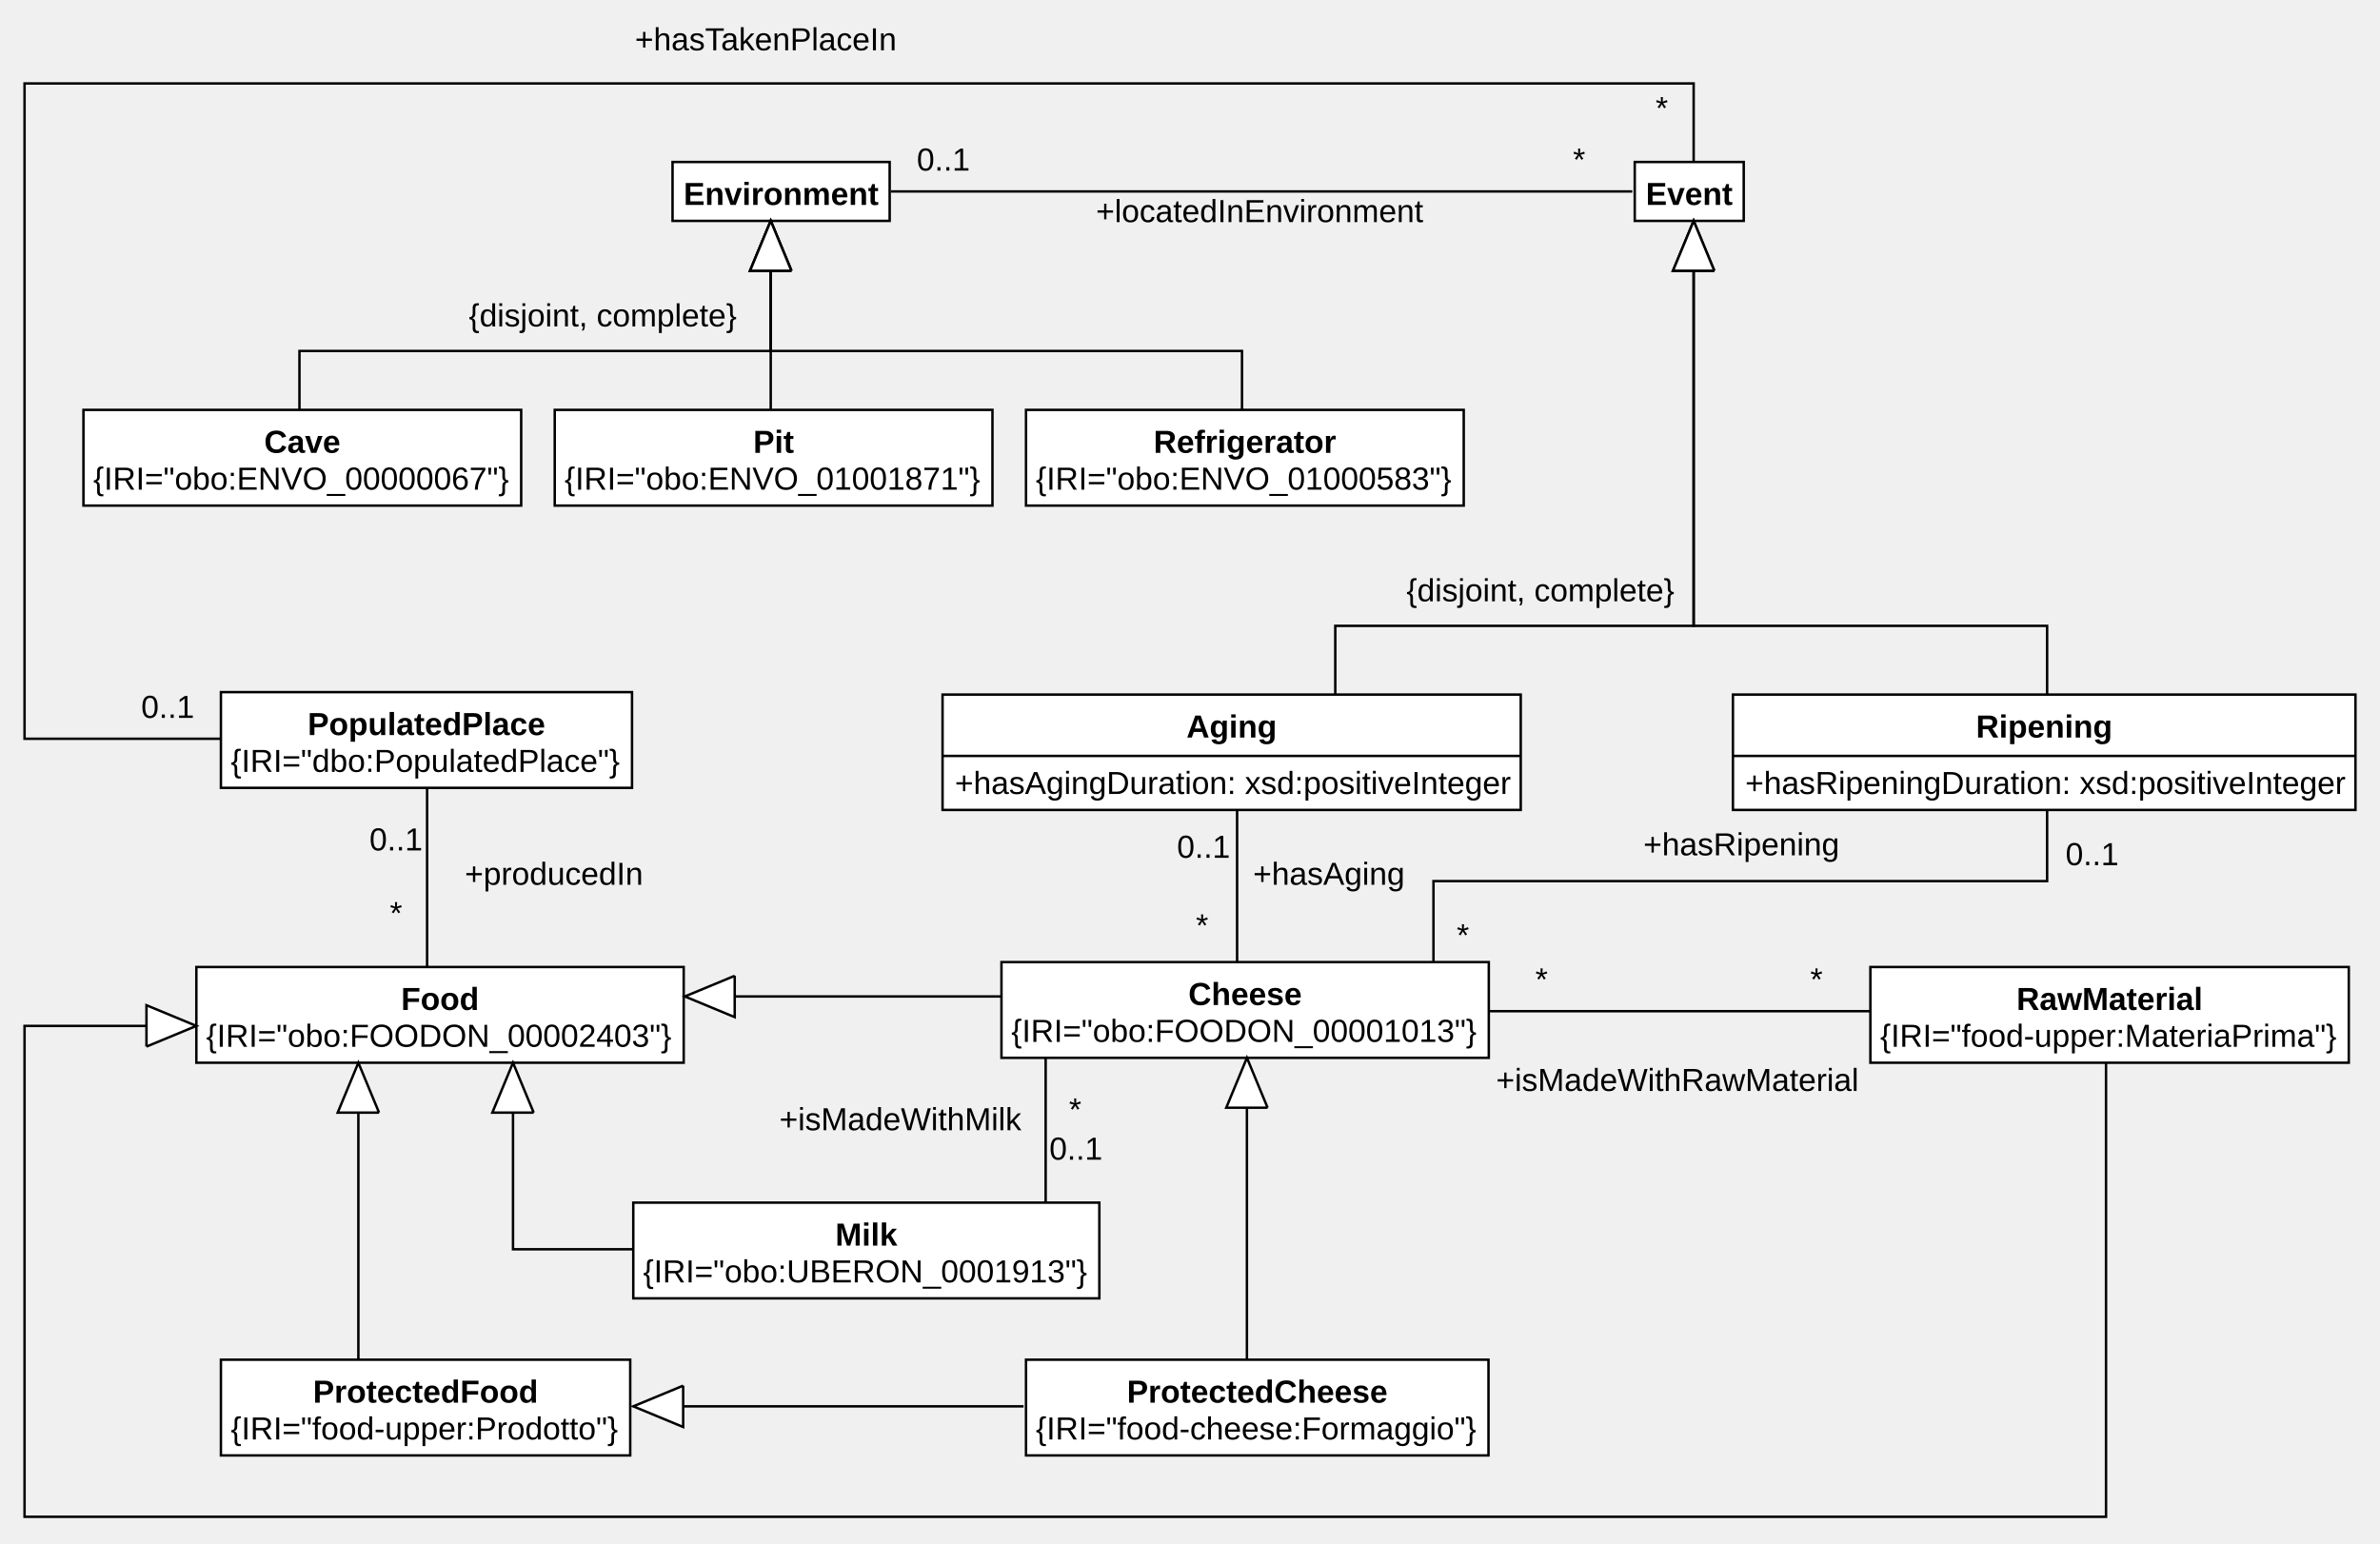
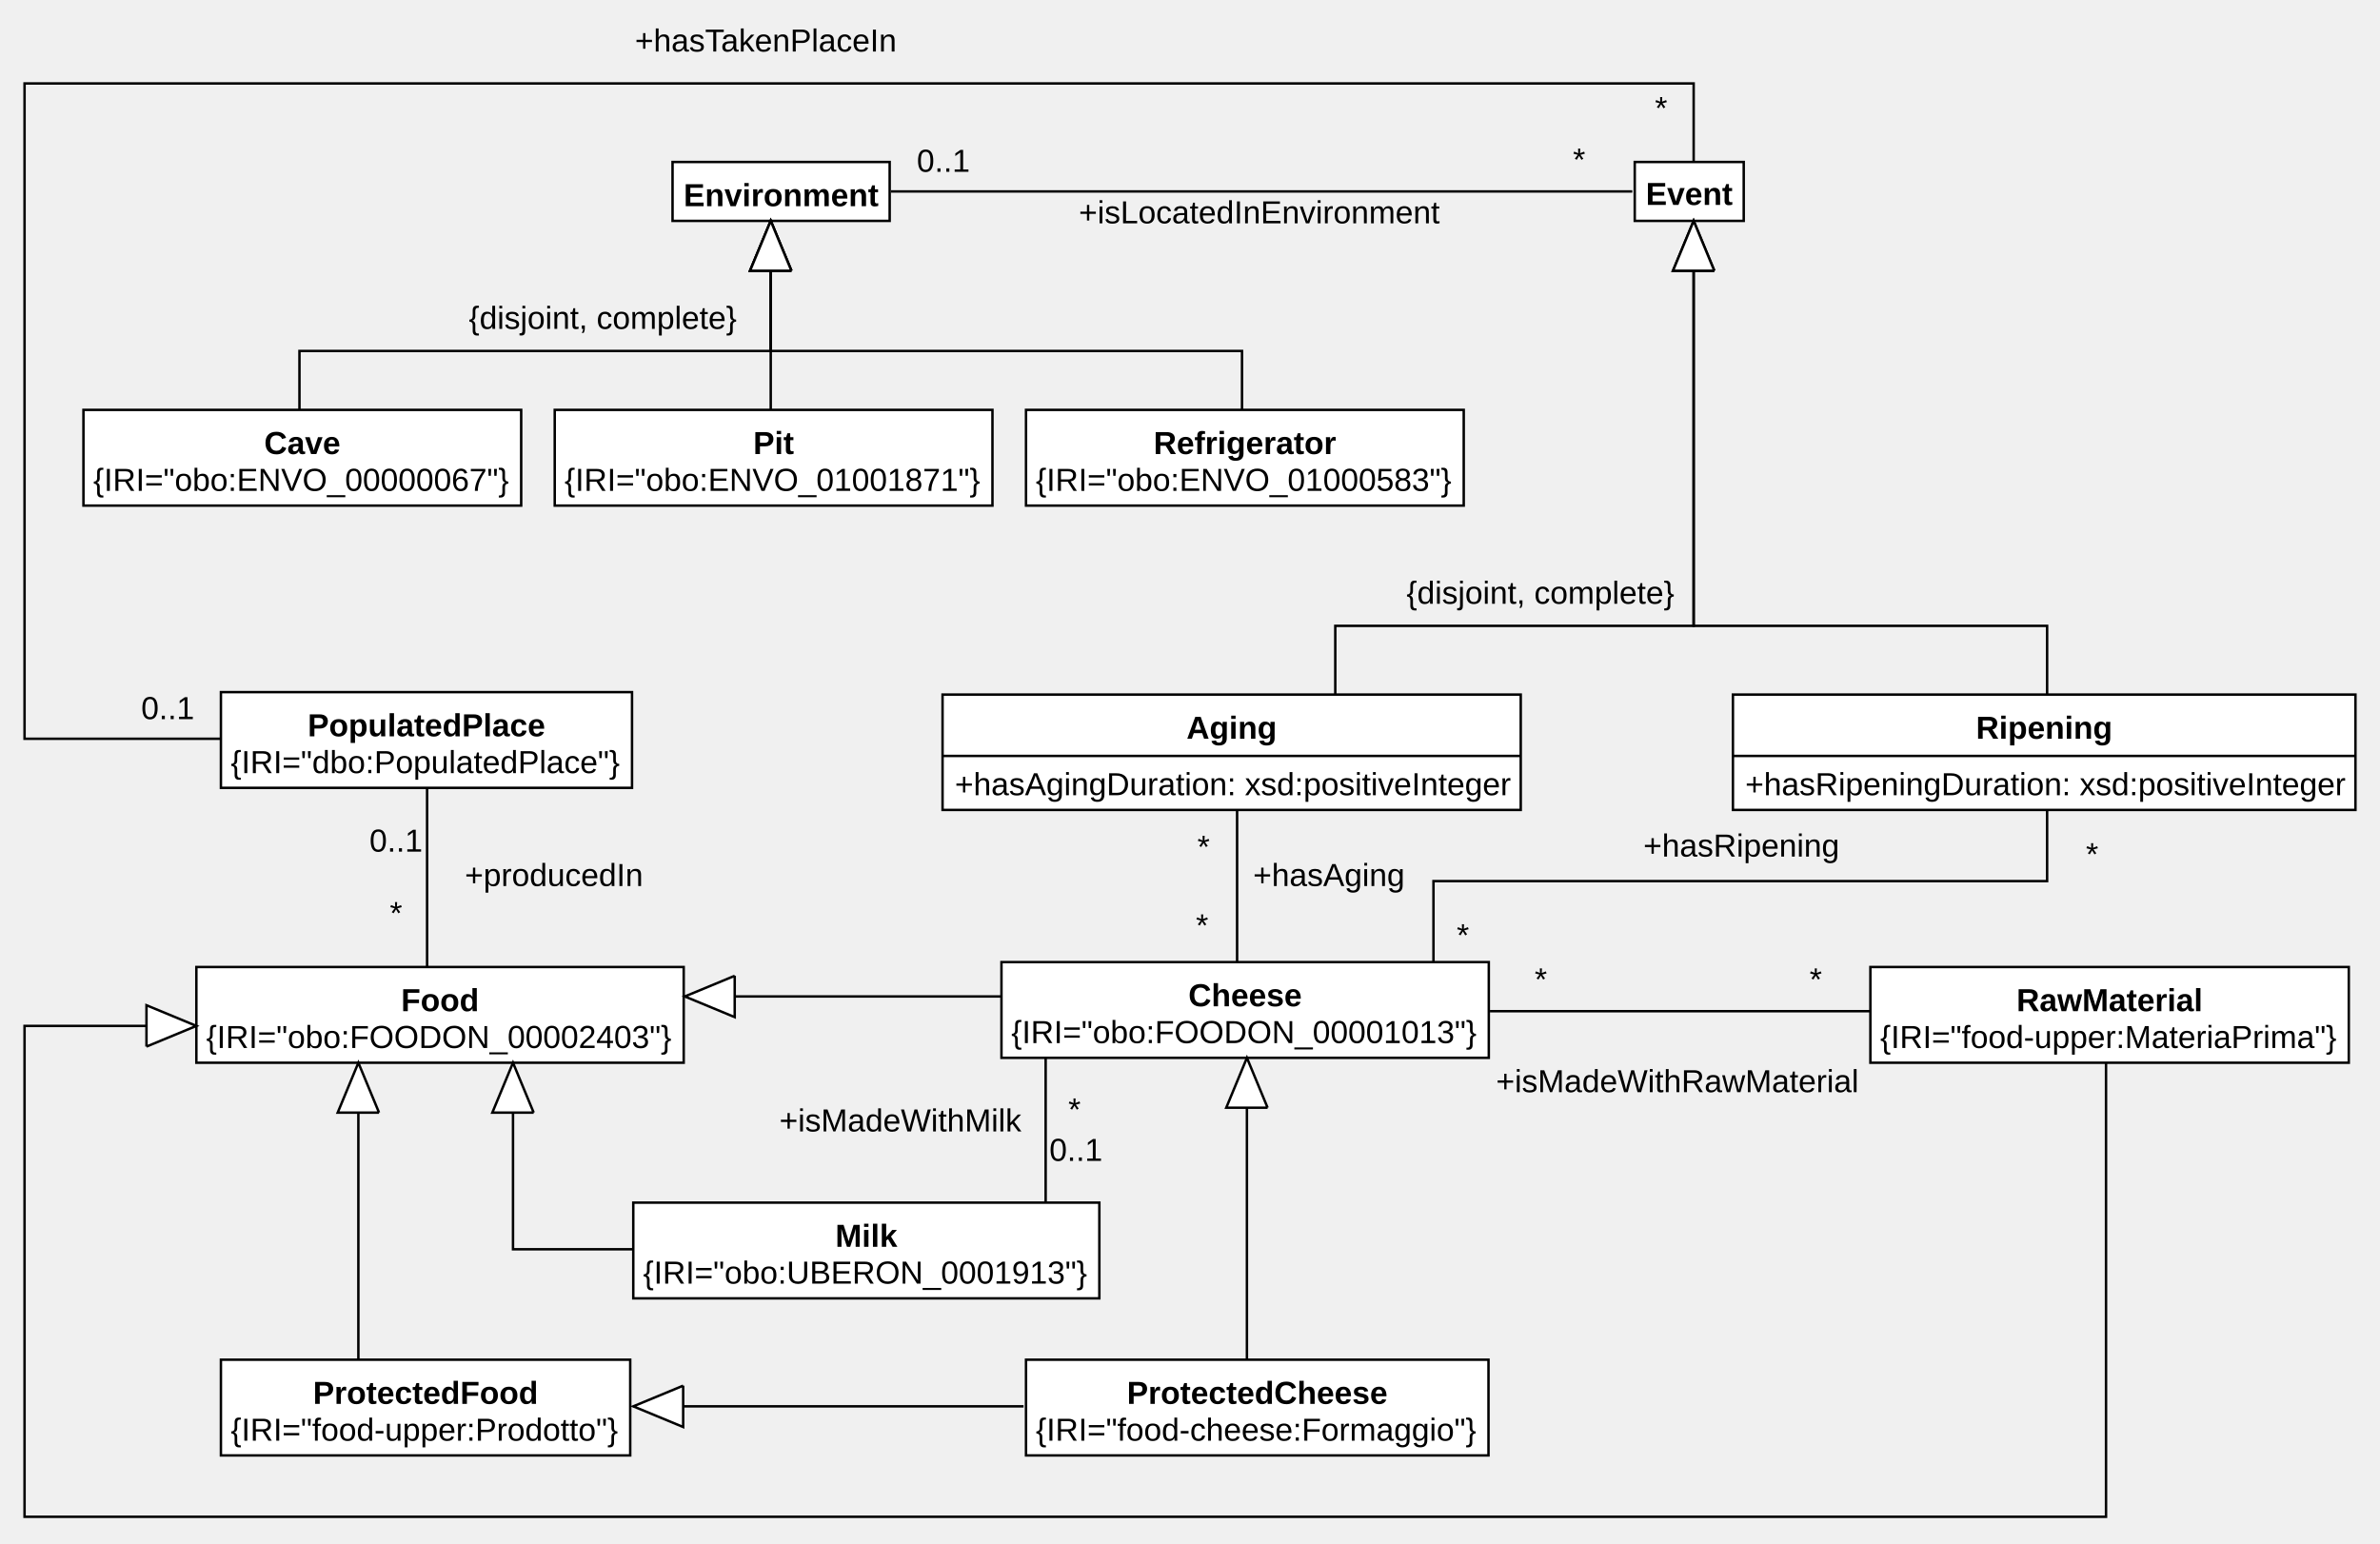
<svg xmlns="http://www.w3.org/2000/svg" version="1.1" width="969.62" height="629">
  <defs />
  <g>
    <g transform="translate(-150,-182) scale(1,1)">
      <rect fill="#ffffff" stroke="none" x="558" y="574" width="198.541" height="39" />
    </g>
    <g transform="translate(-150,-182) scale(1,1)">
      <path fill="none" stroke="#000000" d="M 558 574 L 756.541 574 L 756.541 613 L 558 613 L 558 574 Z Z" stroke-miterlimit="10" />
    </g>
    <g transform="translate(-150,-182) scale(1,1)">
      <g>
        <path fill="none" stroke="none" />
-         <text fill="#000000" stroke="none" font-family="Arial" font-size="13px" font-style="normal" font-weight="bold" text-decoration="none" x="634.146" y="591.5">Cheese</text>
-       </g>
-     </g>
-     <g transform="translate(-150,-182) scale(1,1)">
-       <g>
-         <path fill="none" stroke="none" />
-         <text fill="#000000" stroke="none" font-family="Arial" font-size="13px" font-style="normal" font-weight="normal" text-decoration="none" x="562" y="606.5">{IRI="obo:FOODON_00001013"}</text>
+         <text fill="#000000" stroke="none" font-family="Arial" font-size="13px" font-style="normal" font-weight="bold" text-decoration="none" x="634.146" y="592">Cheese</text>
+       </g>
+     </g>
+     <g transform="translate(-150,-182) scale(1,1)">
+       <g>
+         <path fill="none" stroke="none" />
+         <text fill="#000000" stroke="none" font-family="Arial" font-size="13px" font-style="normal" font-weight="normal" text-decoration="none" x="562" y="607">{IRI="obo:FOODON_00001013"}</text>
      </g>
    </g>
    <g transform="translate(-150,-182) scale(1,1)">
      <rect fill="#ffffff" stroke="none" x="534" y="465" width="235.554" height="47" />
    </g>
    <g transform="translate(-150,-182) scale(1,1)">
      <path fill="none" stroke="#000000" d="M 534 465 L 769.554 465 L 769.554 512 L 534 512 L 534 465 Z Z" stroke-miterlimit="10" />
    </g>
    <g transform="translate(-150,-182) scale(1,1)">
      <path fill="none" stroke="#000000" d="M 534 490 L 769.554 490" stroke-miterlimit="10" />
    </g>
    <g transform="translate(-150,-182) scale(1,1)">
      <g>
        <path fill="none" stroke="none" />
-         <text fill="#000000" stroke="none" font-family="Arial" font-size="13px" font-style="normal" font-weight="bold" text-decoration="none" x="633.366" y="482.5">Aging</text>
-       </g>
-     </g>
-     <g transform="translate(-150,-182) scale(1,1)">
-       <g>
-         <path fill="none" stroke="none" />
-         <text fill="#000000" stroke="none" font-family="Arial" font-size="13px" font-style="normal" font-weight="normal" text-decoration="none" x="539" y="505.5">+hasAgingDuration: xsd:positiveInteger</text>
+         <text fill="#000000" stroke="none" font-family="Arial" font-size="13px" font-style="normal" font-weight="bold" text-decoration="none" x="633.366" y="483">Aging</text>
+       </g>
+     </g>
+     <g transform="translate(-150,-182) scale(1,1)">
+       <g>
+         <path fill="none" stroke="none" />
+         <text fill="#000000" stroke="none" font-family="Arial" font-size="13px" font-style="normal" font-weight="normal" text-decoration="none" x="539" y="506">+hasAgingDuration: xsd:positiveInteger</text>
      </g>
    </g>
    <g transform="translate(-150,-182) scale(1,1)">
      <path fill="none" stroke="#000000" d="M 654 574 L 654 512" stroke-miterlimit="10" />
    </g>
    <g transform="translate(-150,-182) scale(1,1)">
      <g>
        <path fill="none" stroke="none" />
-         <text fill="#000000" stroke="none" font-family="Arial" font-size="13px" font-style="normal" font-weight="normal" text-decoration="none" x="660.5" y="542.5">+hasAging</text>
+         <text fill="#000000" stroke="none" font-family="Arial" font-size="13px" font-style="normal" font-weight="normal" text-decoration="none" x="660.5" y="543">+hasAging</text>
      </g>
    </g>
    <g transform="translate(-150,-182) scale(1,1)">
      <g>
        <path fill="none" stroke="none" />
        <text fill="#000000" stroke="none" font-family="Arial" font-size="13px" font-style="normal" font-weight="normal" text-decoration="none" x="637.22" y="563.5">*</text>
      </g>
    </g>
    <g transform="translate(-150,-182) scale(1,1)">
      <g>
        <path fill="none" stroke="none" />
-         <text fill="#000000" stroke="none" font-family="Arial" font-size="13px" font-style="normal" font-weight="normal" text-decoration="none" x="629.5" y="531.5">0..1</text>
+         <text fill="#000000" stroke="none" font-family="Arial" font-size="13px" font-style="normal" font-weight="normal" text-decoration="none" x="637.812" y="531.5">*</text>
      </g>
    </g>
    <g transform="translate(-150,-182) scale(1,1)">
      <rect fill="#ffffff" stroke="none" x="856" y="465" width="253.62" height="47" />
    </g>
    <g transform="translate(-150,-182) scale(1,1)">
      <path fill="none" stroke="#000000" d="M 856 465 L 1109.62 465 L 1109.62 512 L 856 512 L 856 465 Z Z" stroke-miterlimit="10" />
    </g>
    <g transform="translate(-150,-182) scale(1,1)">
      <path fill="none" stroke="#000000" d="M 856 490 L 1109.62 490" stroke-miterlimit="10" />
    </g>
    <g transform="translate(-150,-182) scale(1,1)">
      <g>
        <path fill="none" stroke="none" />
-         <text fill="#000000" stroke="none" font-family="Arial" font-size="13px" font-style="normal" font-weight="bold" text-decoration="none" x="955.007" y="482.5">Ripening</text>
-       </g>
-     </g>
-     <g transform="translate(-150,-182) scale(1,1)">
-       <g>
-         <path fill="none" stroke="none" />
-         <text fill="#000000" stroke="none" font-family="Arial" font-size="13px" font-style="normal" font-weight="normal" text-decoration="none" x="861" y="505.5">+hasRipeningDuration: xsd:positiveInteger</text>
+         <text fill="#000000" stroke="none" font-family="Arial" font-size="13px" font-style="normal" font-weight="bold" text-decoration="none" x="955.007" y="483">Ripening</text>
+       </g>
+     </g>
+     <g transform="translate(-150,-182) scale(1,1)">
+       <g>
+         <path fill="none" stroke="none" />
+         <text fill="#000000" stroke="none" font-family="Arial" font-size="13px" font-style="normal" font-weight="normal" text-decoration="none" x="861" y="506">+hasRipeningDuration: xsd:positiveInteger</text>
      </g>
    </g>
    <g transform="translate(-150,-182) scale(1,1)">
      <rect fill="#ffffff" stroke="none" x="816" y="248" width="44.401" height="24" />
    </g>
    <g transform="translate(-150,-182) scale(1,1)">
      <path fill="none" stroke="#000000" d="M 816 248 L 860.401 248 L 860.401 272 L 816 272 L 816 248 Z Z" stroke-miterlimit="10" />
    </g>
    <g transform="translate(-150,-182) scale(1,1)">
      <g>
        <path fill="none" stroke="none" />
        <text fill="#000000" stroke="none" font-family="Arial" font-size="13px" font-style="normal" font-weight="bold" text-decoration="none" x="820.5" y="265.5">Event</text>
      </g>
    </g>
    <g transform="translate(-150,-182) scale(1,1)">
      <path fill="none" stroke="#000000" d="M 694 465 L 694 437 L 840 437 L 840 272" stroke-miterlimit="10" />
    </g>
    <g transform="translate(-150,-182) scale(1,1)">
      <path fill="#FFFFFF" stroke="none" d="M 848.419 292.325 L 840 272 L 831.581 292.325" />
    </g>
    <g transform="translate(-150,-182) scale(1,1)">
      <path fill="none" stroke="#000000" d="M 848.419 292.325 L 840 272 L 831.581 292.325 L 848.419 292.325" stroke-miterlimit="10" />
    </g>
    <g transform="translate(-150,-182) scale(1,1)">
      <path fill="none" stroke="#000000" d="M 984 465 L 984 437 L 840 437 L 840 272" stroke-miterlimit="10" />
    </g>
    <g transform="translate(-150,-182) scale(1,1)">
      <path fill="#FFFFFF" stroke="none" d="M 848.419 292.325 L 840 272 L 831.581 292.325" />
    </g>
    <g transform="translate(-150,-182) scale(1,1)">
      <path fill="none" stroke="#000000" d="M 848.419 292.325 L 840 272 L 831.581 292.325 L 848.419 292.325" stroke-miterlimit="10" />
    </g>
    <g transform="translate(-150,-182) scale(1,1)">
      <rect fill="#ffffff" stroke="none" x="424" y="248" width="88.454" height="24" />
    </g>
    <g transform="translate(-150,-182) scale(1,1)">
      <path fill="none" stroke="#000000" d="M 424 248 L 512.454 248 L 512.454 272 L 424 272 L 424 248 Z Z" stroke-miterlimit="10" />
    </g>
    <g transform="translate(-150,-182) scale(1,1)">
      <g>
        <path fill="none" stroke="none" />
-         <text fill="#000000" stroke="none" font-family="Arial" font-size="13px" font-style="normal" font-weight="bold" text-decoration="none" x="428.5" y="265.5">Environment</text>
+         <text fill="#000000" stroke="none" font-family="Arial" font-size="13px" font-style="normal" font-weight="bold" text-decoration="none" x="428.5" y="266">Environment</text>
      </g>
    </g>
    <g transform="translate(-150,-182) scale(1,1)">
      <rect fill="#ffffff" stroke="none" x="184" y="349" width="178.33" height="39" />
    </g>
    <g transform="translate(-150,-182) scale(1,1)">
      <path fill="none" stroke="#000000" d="M 184 349 L 362.33 349 L 362.33 388 L 184 388 L 184 349 Z Z" stroke-miterlimit="10" />
    </g>
    <g transform="translate(-150,-182) scale(1,1)">
      <g>
        <path fill="none" stroke="none" />
-         <text fill="#000000" stroke="none" font-family="Arial" font-size="13px" font-style="normal" font-weight="bold" text-decoration="none" x="257.626" y="366.5">Cave</text>
-       </g>
-     </g>
-     <g transform="translate(-150,-182) scale(1,1)">
-       <g>
-         <path fill="none" stroke="none" />
-         <text fill="#000000" stroke="none" font-family="Arial" font-size="13px" font-style="normal" font-weight="normal" text-decoration="none" x="188" y="381.5">{IRI="obo:ENVO_00000067"}</text>
+         <text fill="#000000" stroke="none" font-family="Arial" font-size="13px" font-style="normal" font-weight="bold" text-decoration="none" x="257.626" y="367">Cave</text>
+       </g>
+     </g>
+     <g transform="translate(-150,-182) scale(1,1)">
+       <g>
+         <path fill="none" stroke="none" />
+         <text fill="#000000" stroke="none" font-family="Arial" font-size="13px" font-style="normal" font-weight="normal" text-decoration="none" x="188" y="382">{IRI="obo:ENVO_00000067"}</text>
      </g>
    </g>
    <g transform="translate(-150,-182) scale(1,1)">
      <rect fill="#ffffff" stroke="none" x="376" y="349" width="178.33" height="39" />
    </g>
    <g transform="translate(-150,-182) scale(1,1)">
      <path fill="none" stroke="#000000" d="M 376 349 L 554.33 349 L 554.33 388 L 376 388 L 376 349 Z Z" stroke-miterlimit="10" />
    </g>
    <g transform="translate(-150,-182) scale(1,1)">
      <g>
        <path fill="none" stroke="none" />
-         <text fill="#000000" stroke="none" font-family="Arial" font-size="13px" font-style="normal" font-weight="bold" text-decoration="none" x="456.859" y="366.5">Pit</text>
-       </g>
-     </g>
-     <g transform="translate(-150,-182) scale(1,1)">
-       <g>
-         <path fill="none" stroke="none" />
-         <text fill="#000000" stroke="none" font-family="Arial" font-size="13px" font-style="normal" font-weight="normal" text-decoration="none" x="380" y="381.5">{IRI="obo:ENVO_01001871"}</text>
+         <text fill="#000000" stroke="none" font-family="Arial" font-size="13px" font-style="normal" font-weight="bold" text-decoration="none" x="456.859" y="367">Pit</text>
+       </g>
+     </g>
+     <g transform="translate(-150,-182) scale(1,1)">
+       <g>
+         <path fill="none" stroke="none" />
+         <text fill="#000000" stroke="none" font-family="Arial" font-size="13px" font-style="normal" font-weight="normal" text-decoration="none" x="380" y="382">{IRI="obo:ENVO_01001871"}</text>
      </g>
    </g>
    <g transform="translate(-150,-182) scale(1,1)">
      <rect fill="#ffffff" stroke="none" x="568" y="349" width="178.33" height="39" />
    </g>
    <g transform="translate(-150,-182) scale(1,1)">
      <path fill="none" stroke="#000000" d="M 568 349 L 746.33 349 L 746.33 388 L 568 388 L 568 349 Z Z" stroke-miterlimit="10" />
    </g>
    <g transform="translate(-150,-182) scale(1,1)">
      <g>
        <path fill="none" stroke="none" />
-         <text fill="#000000" stroke="none" font-family="Arial" font-size="13px" font-style="normal" font-weight="bold" text-decoration="none" x="619.961" y="366.5">Refrigerator</text>
-       </g>
-     </g>
-     <g transform="translate(-150,-182) scale(1,1)">
-       <g>
-         <path fill="none" stroke="none" />
-         <text fill="#000000" stroke="none" font-family="Arial" font-size="13px" font-style="normal" font-weight="normal" text-decoration="none" x="572" y="381.5">{IRI="obo:ENVO_01000583"}</text>
+         <text fill="#000000" stroke="none" font-family="Arial" font-size="13px" font-style="normal" font-weight="bold" text-decoration="none" x="619.961" y="367">Refrigerator</text>
+       </g>
+     </g>
+     <g transform="translate(-150,-182) scale(1,1)">
+       <g>
+         <path fill="none" stroke="none" />
+         <text fill="#000000" stroke="none" font-family="Arial" font-size="13px" font-style="normal" font-weight="normal" text-decoration="none" x="572" y="382">{IRI="obo:ENVO_01000583"}</text>
      </g>
    </g>
    <g transform="translate(-150,-182) scale(1,1)">
      <path fill="none" stroke="#000000" d="M 815 260 L 513 260" stroke-miterlimit="10" />
    </g>
    <g transform="translate(-150,-182) scale(1,1)">
      <g>
        <path fill="none" stroke="none" />
-         <text fill="#000000" stroke="none" font-family="Arial" font-size="13px" font-style="normal" font-weight="normal" text-decoration="none" x="596.5" y="272.5">+locatedInEnvironment</text>
+         <text fill="#000000" stroke="none" font-family="Arial" font-size="13px" font-style="normal" font-weight="normal" text-decoration="none" x="589.5" y="273">+isLocatedInEnvironment</text>
      </g>
    </g>
    <g transform="translate(-150,-182) scale(1,1)">
      <g>
        <path fill="none" stroke="none" />
        <text fill="#000000" stroke="none" font-family="Arial" font-size="13px" font-style="normal" font-weight="normal" text-decoration="none" x="790.812" y="251.5">*</text>
      </g>
    </g>
    <g transform="translate(-150,-182) scale(1,1)">
      <g>
        <path fill="none" stroke="none" />
-         <text fill="#000000" stroke="none" font-family="Arial" font-size="13px" font-style="normal" font-weight="normal" text-decoration="none" x="523.5" y="251.5">0..1</text>
+         <text fill="#000000" stroke="none" font-family="Arial" font-size="13px" font-style="normal" font-weight="normal" text-decoration="none" x="523.5" y="252">0..1</text>
      </g>
    </g>
    <g transform="translate(-150,-182) scale(1,1)">
      <path fill="none" stroke="#000000" d="M 272 349 L 272 325 L 464 325 L 464 272" stroke-miterlimit="10" />
    </g>
    <g transform="translate(-150,-182) scale(1,1)">
      <path fill="#FFFFFF" stroke="none" d="M 472.419 292.325 L 464 272 L 455.581 292.325" />
    </g>
    <g transform="translate(-150,-182) scale(1,1)">
      <path fill="none" stroke="#000000" d="M 472.419 292.325 L 464 272 L 455.581 292.325 L 472.419 292.325" stroke-miterlimit="10" />
    </g>
    <g transform="translate(-150,-182) scale(1,1)">
      <path fill="none" stroke="#000000" d="M 464 349 L 464 272" stroke-miterlimit="10" />
    </g>
    <g transform="translate(-150,-182) scale(1,1)">
      <path fill="#FFFFFF" stroke="none" d="M 472.419 292.325 L 464 272 L 455.581 292.325" />
    </g>
    <g transform="translate(-150,-182) scale(1,1)">
      <path fill="none" stroke="#000000" d="M 472.419 292.325 L 464 272 L 455.581 292.325 L 472.419 292.325" stroke-miterlimit="10" />
    </g>
    <g transform="translate(-150,-182) scale(1,1)">
      <path fill="none" stroke="#000000" d="M 656 349 L 656 325 L 464 325 L 464 272" stroke-miterlimit="10" />
    </g>
    <g transform="translate(-150,-182) scale(1,1)">
      <path fill="#FFFFFF" stroke="none" d="M 472.419 292.325 L 464 272 L 455.581 292.325" />
    </g>
    <g transform="translate(-150,-182) scale(1,1)">
      <path fill="none" stroke="#000000" d="M 472.419 292.325 L 464 272 L 455.581 292.325 L 472.419 292.325" stroke-miterlimit="10" />
    </g>
    <g transform="translate(-150,-182) scale(1,1)">
      <path fill="none" stroke="#000000" d="M 734 574 L 734 541 L 984 541 L 984 512" stroke-miterlimit="10" />
    </g>
    <g transform="translate(-150,-182) scale(1,1)">
      <g>
        <path fill="none" stroke="none" />
-         <text fill="#000000" stroke="none" font-family="Arial" font-size="13px" font-style="normal" font-weight="normal" text-decoration="none" x="819.5" y="530.5">+hasRipening</text>
+         <text fill="#000000" stroke="none" font-family="Arial" font-size="13px" font-style="normal" font-weight="normal" text-decoration="none" x="819.5" y="531">+hasRipening</text>
      </g>
    </g>
    <g transform="translate(-150,-182) scale(1,1)">
      <g>
        <path fill="none" stroke="none" />
        <text fill="#000000" stroke="none" font-family="Arial" font-size="13px" font-style="normal" font-weight="normal" text-decoration="none" x="743.47" y="567.5">*</text>
      </g>
    </g>
    <g transform="translate(-150,-182) scale(1,1)">
      <g>
        <path fill="none" stroke="none" />
-         <text fill="#000000" stroke="none" font-family="Arial" font-size="13px" font-style="normal" font-weight="normal" text-decoration="none" x="991.5" y="534.5">0..1</text>
-       </g>
-     </g>
-     <g transform="translate(-150,-182) scale(1,1)">
-       <g>
-         <path fill="none" stroke="none" />
-         <text fill="#000000" stroke="none" font-family="Arial" font-size="13px" font-style="normal" font-weight="normal" text-decoration="none" x="723" y="427">{disjoint, complete}</text>
-       </g>
-     </g>
-     <g transform="translate(-150,-182) scale(1,1)">
-       <g>
-         <path fill="none" stroke="none" />
-         <text fill="#000000" stroke="none" font-family="Arial" font-size="13px" font-style="normal" font-weight="normal" text-decoration="none" x="341" y="315">{disjoint, complete}</text>
+         <text fill="#000000" stroke="none" font-family="Arial" font-size="13px" font-style="normal" font-weight="normal" text-decoration="none" x="999.812" y="534.5">*</text>
+       </g>
+     </g>
+     <g transform="translate(-150,-182) scale(1,1)">
+       <g>
+         <path fill="none" stroke="none" />
+         <text fill="#000000" stroke="none" font-family="Arial" font-size="13px" font-style="normal" font-weight="normal" text-decoration="none" x="723" y="428">{disjoint, complete}</text>
+       </g>
+     </g>
+     <g transform="translate(-150,-182) scale(1,1)">
+       <g>
+         <path fill="none" stroke="none" />
+         <text fill="#000000" stroke="none" font-family="Arial" font-size="13px" font-style="normal" font-weight="normal" text-decoration="none" x="341" y="316">{disjoint, complete}</text>
      </g>
    </g>
    <g transform="translate(-150,-182) scale(1,1)">
      <rect fill="#ffffff" stroke="none" x="230" y="576" width="198.541" height="39" />
    </g>
    <g transform="translate(-150,-182) scale(1,1)">
      <path fill="none" stroke="#000000" d="M 230 576 L 428.541 576 L 428.541 615 L 230 615 L 230 576 Z Z" stroke-miterlimit="10" />
    </g>
    <g transform="translate(-150,-182) scale(1,1)">
      <g>
        <path fill="none" stroke="none" />
-         <text fill="#000000" stroke="none" font-family="Arial" font-size="13px" font-style="normal" font-weight="bold" text-decoration="none" x="313.389" y="593.5">Food</text>
-       </g>
-     </g>
-     <g transform="translate(-150,-182) scale(1,1)">
-       <g>
-         <path fill="none" stroke="none" />
-         <text fill="#000000" stroke="none" font-family="Arial" font-size="13px" font-style="normal" font-weight="normal" text-decoration="none" x="234" y="608.5">{IRI="obo:FOODON_00002403"}</text>
+         <text fill="#000000" stroke="none" font-family="Arial" font-size="13px" font-style="normal" font-weight="bold" text-decoration="none" x="313.389" y="594">Food</text>
+       </g>
+     </g>
+     <g transform="translate(-150,-182) scale(1,1)">
+       <g>
+         <path fill="none" stroke="none" />
+         <text fill="#000000" stroke="none" font-family="Arial" font-size="13px" font-style="normal" font-weight="normal" text-decoration="none" x="234" y="609">{IRI="obo:FOODON_00002403"}</text>
      </g>
    </g>
    <g transform="translate(-150,-182) scale(1,1)">
      <path fill="none" stroke="#000000" d="M 558 588 L 429 588" stroke-miterlimit="10" />
    </g>
    <g transform="translate(-150,-182) scale(1,1)">
      <path fill="#FFFFFF" stroke="none" d="M 449.325 579.581 L 429 588 L 449.325 596.419" />
    </g>
    <g transform="translate(-150,-182) scale(1,1)">
      <path fill="none" stroke="#000000" d="M 449.325 579.581 L 429 588 L 449.325 596.419 L 449.325 579.581" stroke-miterlimit="10" />
    </g>
    <g transform="translate(-150,-182) scale(1,1)">
      <rect fill="#ffffff" stroke="none" x="408" y="672" width="189.876" height="39" />
    </g>
    <g transform="translate(-150,-182) scale(1,1)">
      <path fill="none" stroke="#000000" d="M 408 672 L 597.876 672 L 597.876 711 L 408 711 L 408 672 Z Z" stroke-miterlimit="10" />
    </g>
    <g transform="translate(-150,-182) scale(1,1)">
      <g>
        <path fill="none" stroke="none" />
-         <text fill="#000000" stroke="none" font-family="Arial" font-size="13px" font-style="normal" font-weight="bold" text-decoration="none" x="490.297" y="689.5">Milk</text>
-       </g>
-     </g>
-     <g transform="translate(-150,-182) scale(1,1)">
-       <g>
-         <path fill="none" stroke="none" />
-         <text fill="#000000" stroke="none" font-family="Arial" font-size="13px" font-style="normal" font-weight="normal" text-decoration="none" x="412" y="704.5">{IRI="obo:UBERON_0001913"}</text>
+         <text fill="#000000" stroke="none" font-family="Arial" font-size="13px" font-style="normal" font-weight="bold" text-decoration="none" x="490.297" y="690">Milk</text>
+       </g>
+     </g>
+     <g transform="translate(-150,-182) scale(1,1)">
+       <g>
+         <path fill="none" stroke="none" />
+         <text fill="#000000" stroke="none" font-family="Arial" font-size="13px" font-style="normal" font-weight="normal" text-decoration="none" x="412" y="705">{IRI="obo:UBERON_0001913"}</text>
      </g>
    </g>
    <g transform="translate(-150,-182) scale(1,1)">
      <path fill="none" stroke="#000000" d="M 408 691 L 359 691 L 359 615" stroke-miterlimit="10" />
    </g>
    <g transform="translate(-150,-182) scale(1,1)">
      <path fill="#FFFFFF" stroke="none" d="M 367.419 635.325 L 359 615 L 350.581 635.325" />
    </g>
    <g transform="translate(-150,-182) scale(1,1)">
      <path fill="none" stroke="#000000" d="M 367.419 635.325 L 359 615 L 350.581 635.325 L 367.419 635.325" stroke-miterlimit="10" />
    </g>
    <g transform="translate(-150,-182) scale(1,1)">
      <path fill="none" stroke="#000000" d="M 576 672 L 576 613" stroke-miterlimit="10" />
    </g>
    <g transform="translate(-150,-182) scale(1,1)">
      <g>
        <path fill="none" stroke="none" />
-         <text fill="#000000" stroke="none" font-family="Arial" font-size="13px" font-style="normal" font-weight="normal" text-decoration="none" x="467.5" y="642.5">+isMadeWithMilk</text>
-       </g>
-     </g>
-     <g transform="translate(-150,-182) scale(1,1)">
-       <g>
-         <path fill="none" stroke="none" />
-         <text fill="#000000" stroke="none" font-family="Arial" font-size="13px" font-style="normal" font-weight="normal" text-decoration="none" x="577.5" y="654.5">0..1</text>
-       </g>
-     </g>
-     <g transform="translate(-150,-182) scale(1,1)">
-       <g>
-         <path fill="none" stroke="none" />
-         <text fill="#000000" stroke="none" font-family="Arial" font-size="13px" font-style="normal" font-weight="normal" text-decoration="none" x="585.5" y="638.5">*</text>
+         <text fill="#000000" stroke="none" font-family="Arial" font-size="13px" font-style="normal" font-weight="normal" text-decoration="none" x="467.5" y="643">+isMadeWithMilk</text>
+       </g>
+     </g>
+     <g transform="translate(-150,-182) scale(1,1)">
+       <g>
+         <path fill="none" stroke="none" />
+         <text fill="#000000" stroke="none" font-family="Arial" font-size="13px" font-style="normal" font-weight="normal" text-decoration="none" x="577.5" y="655">0..1</text>
+       </g>
+     </g>
+     <g transform="translate(-150,-182) scale(1,1)">
+       <g>
+         <path fill="none" stroke="none" />
+         <text fill="#000000" stroke="none" font-family="Arial" font-size="13px" font-style="normal" font-weight="normal" text-decoration="none" x="585.22" y="638.5">*</text>
      </g>
    </g>
    <g transform="translate(-150,-182) scale(1,1)">
      <rect fill="#ffffff" stroke="none" x="240" y="736" width="166.752" height="39" />
    </g>
    <g transform="translate(-150,-182) scale(1,1)">
      <path fill="none" stroke="#000000" d="M 240 736 L 406.752 736 L 406.752 775 L 240 775 L 240 736 Z Z" stroke-miterlimit="10" />
    </g>
    <g transform="translate(-150,-182) scale(1,1)">
      <g>
        <path fill="none" stroke="none" />
-         <text fill="#000000" stroke="none" font-family="Arial" font-size="13px" font-style="normal" font-weight="bold" text-decoration="none" x="277.514" y="753.5">ProtectedFood</text>
-       </g>
-     </g>
-     <g transform="translate(-150,-182) scale(1,1)">
-       <g>
-         <path fill="none" stroke="none" />
-         <text fill="#000000" stroke="none" font-family="Arial" font-size="13px" font-style="normal" font-weight="normal" text-decoration="none" x="244" y="768.5">{IRI="food-upper:Prodotto"}</text>
+         <text fill="#000000" stroke="none" font-family="Arial" font-size="13px" font-style="normal" font-weight="bold" text-decoration="none" x="277.514" y="754">ProtectedFood</text>
+       </g>
+     </g>
+     <g transform="translate(-150,-182) scale(1,1)">
+       <g>
+         <path fill="none" stroke="none" />
+         <text fill="#000000" stroke="none" font-family="Arial" font-size="13px" font-style="normal" font-weight="normal" text-decoration="none" x="244" y="769">{IRI="food-upper:Prodotto"}</text>
      </g>
    </g>
    <g transform="translate(-150,-182) scale(1,1)">
      <rect fill="#ffffff" stroke="none" x="568" y="736" width="188.417" height="39" />
    </g>
    <g transform="translate(-150,-182) scale(1,1)">
      <path fill="none" stroke="#000000" d="M 568 736 L 756.417 736 L 756.417 775 L 568 775 L 568 736 Z Z" stroke-miterlimit="10" />
    </g>
    <g transform="translate(-150,-182) scale(1,1)">
      <g>
        <path fill="none" stroke="none" />
-         <text fill="#000000" stroke="none" font-family="Arial" font-size="13px" font-style="normal" font-weight="bold" text-decoration="none" x="609.104" y="753.5">ProtectedCheese</text>
-       </g>
-     </g>
-     <g transform="translate(-150,-182) scale(1,1)">
-       <g>
-         <path fill="none" stroke="none" />
-         <text fill="#000000" stroke="none" font-family="Arial" font-size="13px" font-style="normal" font-weight="normal" text-decoration="none" x="572" y="768.5">{IRI="food-cheese:Formaggio"}</text>
+         <text fill="#000000" stroke="none" font-family="Arial" font-size="13px" font-style="normal" font-weight="bold" text-decoration="none" x="609.104" y="754">ProtectedCheese</text>
+       </g>
+     </g>
+     <g transform="translate(-150,-182) scale(1,1)">
+       <g>
+         <path fill="none" stroke="none" />
+         <text fill="#000000" stroke="none" font-family="Arial" font-size="13px" font-style="normal" font-weight="normal" text-decoration="none" x="572" y="769">{IRI="food-cheese:Formaggio"}</text>
      </g>
    </g>
    <g transform="translate(-150,-182) scale(1,1)">
      <path fill="none" stroke="#000000" d="M 567 755 L 408 755" stroke-miterlimit="10" />
    </g>
    <g transform="translate(-150,-182) scale(1,1)">
      <path fill="#FFFFFF" stroke="none" d="M 428.325 746.581 L 408 755 L 428.325 763.419" />
    </g>
    <g transform="translate(-150,-182) scale(1,1)">
      <path fill="none" stroke="#000000" d="M 428.325 746.581 L 408 755 L 428.325 763.419 L 428.325 746.581" stroke-miterlimit="10" />
    </g>
    <g transform="translate(-150,-182) scale(1,1)">
      <path fill="none" stroke="#000000" d="M 658 736 L 658 613" stroke-miterlimit="10" />
    </g>
    <g transform="translate(-150,-182) scale(1,1)">
      <path fill="#FFFFFF" stroke="none" d="M 666.419 633.325 L 658 613 L 649.581 633.325" />
    </g>
    <g transform="translate(-150,-182) scale(1,1)">
      <path fill="none" stroke="#000000" d="M 666.419 633.325 L 658 613 L 649.581 633.325 L 666.419 633.325" stroke-miterlimit="10" />
    </g>
    <g transform="translate(-150,-182) scale(1,1)">
      <path fill="none" stroke="#000000" d="M 296 736 L 296 615" stroke-miterlimit="10" />
    </g>
    <g transform="translate(-150,-182) scale(1,1)">
      <path fill="#FFFFFF" stroke="none" d="M 304.419 635.325 L 296 615 L 287.581 635.325" />
    </g>
    <g transform="translate(-150,-182) scale(1,1)">
      <path fill="none" stroke="#000000" d="M 304.419 635.325 L 296 615 L 287.581 635.325 L 304.419 635.325" stroke-miterlimit="10" />
    </g>
    <g transform="translate(-150,-182) scale(1,1)">
      <rect fill="#ffffff" stroke="none" x="912" y="576" width="194.904" height="39" />
    </g>
    <g transform="translate(-150,-182) scale(1,1)">
      <path fill="none" stroke="#000000" d="M 912 576 L 1106.904 576 L 1106.904 615 L 912 615 L 912 576 Z Z" stroke-miterlimit="10" />
    </g>
    <g transform="translate(-150,-182) scale(1,1)">
      <g>
        <path fill="none" stroke="none" />
-         <text fill="#000000" stroke="none" font-family="Arial" font-size="13px" font-style="normal" font-weight="bold" text-decoration="none" x="971.521" y="593.5">RawMaterial</text>
-       </g>
-     </g>
-     <g transform="translate(-150,-182) scale(1,1)">
-       <g>
-         <path fill="none" stroke="none" />
-         <text fill="#000000" stroke="none" font-family="Arial" font-size="13px" font-style="normal" font-weight="normal" text-decoration="none" x="916" y="608.5">{IRI="food-upper:MateriaPrima"}</text>
+         <text fill="#000000" stroke="none" font-family="Arial" font-size="13px" font-style="normal" font-weight="bold" text-decoration="none" x="971.521" y="594">RawMaterial</text>
+       </g>
+     </g>
+     <g transform="translate(-150,-182) scale(1,1)">
+       <g>
+         <path fill="none" stroke="none" />
+         <text fill="#000000" stroke="none" font-family="Arial" font-size="13px" font-style="normal" font-weight="normal" text-decoration="none" x="916" y="609">{IRI="food-upper:MateriaPrima"}</text>
      </g>
    </g>
    <g transform="translate(-150,-182) scale(1,1)">
      <path fill="none" stroke="#000000" d="M 1008 615 L 1008 800 L 160 800 L 160 600 L 230 600" stroke-miterlimit="10" />
    </g>
    <g transform="translate(-150,-182) scale(1,1)">
      <path fill="#FFFFFF" stroke="none" d="M 209.675 608.419 L 230 600 L 209.675 591.581" />
    </g>
    <g transform="translate(-150,-182) scale(1,1)">
      <path fill="none" stroke="#000000" d="M 209.675 608.419 L 230 600 L 209.675 591.581 L 209.675 608.419" stroke-miterlimit="10" />
    </g>
    <g transform="translate(-150,-182) scale(1,1)">
      <path fill="none" stroke="#000000" d="M 912 594 L 757 594" stroke-miterlimit="10" />
    </g>
    <g transform="translate(-150,-182) scale(1,1)">
      <g>
        <path fill="none" stroke="none" />
-         <text fill="#000000" stroke="none" font-family="Arial" font-size="13px" font-style="normal" font-weight="normal" text-decoration="none" x="759.5" y="626.5">+isMadeWithRawMaterial</text>
-       </g>
-     </g>
-     <g transform="translate(-150,-182) scale(1,1)">
-       <g>
-         <path fill="none" stroke="none" />
-         <text fill="#000000" stroke="none" font-family="Arial" font-size="13px" font-style="normal" font-weight="normal" text-decoration="none" x="887.5" y="585.5">*</text>
-       </g>
-     </g>
-     <g transform="translate(-150,-182) scale(1,1)">
-       <g>
-         <path fill="none" stroke="none" />
-         <text fill="#000000" stroke="none" font-family="Arial" font-size="13px" font-style="normal" font-weight="normal" text-decoration="none" x="775.5" y="585.5">*</text>
+         <text fill="#000000" stroke="none" font-family="Arial" font-size="13px" font-style="normal" font-weight="normal" text-decoration="none" x="759.5" y="627">+isMadeWithRawMaterial</text>
+       </g>
+     </g>
+     <g transform="translate(-150,-182) scale(1,1)">
+       <g>
+         <path fill="none" stroke="none" />
+         <text fill="#000000" stroke="none" font-family="Arial" font-size="13px" font-style="normal" font-weight="normal" text-decoration="none" x="887.22" y="585.5">*</text>
+       </g>
+     </g>
+     <g transform="translate(-150,-182) scale(1,1)">
+       <g>
+         <path fill="none" stroke="none" />
+         <text fill="#000000" stroke="none" font-family="Arial" font-size="13px" font-style="normal" font-weight="normal" text-decoration="none" x="775.22" y="585.5">*</text>
      </g>
    </g>
    <g transform="translate(-150,-182) scale(1,1)">
      <rect fill="#ffffff" stroke="none" x="240" y="464" width="167.488" height="39" />
    </g>
    <g transform="translate(-150,-182) scale(1,1)">
      <path fill="none" stroke="#000000" d="M 240 464 L 407.488 464 L 407.488 503 L 240 503 L 240 464 Z Z" stroke-miterlimit="10" />
    </g>
    <g transform="translate(-150,-182) scale(1,1)">
      <g>
        <path fill="none" stroke="none" />
-         <text fill="#000000" stroke="none" font-family="Arial" font-size="13px" font-style="normal" font-weight="bold" text-decoration="none" x="275.34" y="481.5">PopulatedPlace</text>
-       </g>
-     </g>
-     <g transform="translate(-150,-182) scale(1,1)">
-       <g>
-         <path fill="none" stroke="none" />
-         <text fill="#000000" stroke="none" font-family="Arial" font-size="13px" font-style="normal" font-weight="normal" text-decoration="none" x="244" y="496.5">{IRI="dbo:PopulatedPlace"}</text>
+         <text fill="#000000" stroke="none" font-family="Arial" font-size="13px" font-style="normal" font-weight="bold" text-decoration="none" x="275.34" y="482">PopulatedPlace</text>
+       </g>
+     </g>
+     <g transform="translate(-150,-182) scale(1,1)">
+       <g>
+         <path fill="none" stroke="none" />
+         <text fill="#000000" stroke="none" font-family="Arial" font-size="13px" font-style="normal" font-weight="normal" text-decoration="none" x="244" y="497">{IRI="dbo:PopulatedPlace"}</text>
      </g>
    </g>
    <g transform="translate(-150,-182) scale(1,1)">
      <path fill="none" stroke="#000000" d="M 324 503 L 324 576" stroke-miterlimit="10" />
    </g>
    <g transform="translate(-150,-182) scale(1,1)">
      <g>
        <path fill="none" stroke="none" />
-         <text fill="#000000" stroke="none" font-family="Arial" font-size="13px" font-style="normal" font-weight="normal" text-decoration="none" x="339.356" y="542.5">+producedIn</text>
-       </g>
-     </g>
-     <g transform="translate(-150,-182) scale(1,1)">
-       <g>
-         <path fill="none" stroke="none" />
-         <text fill="#000000" stroke="none" font-family="Arial" font-size="13px" font-style="normal" font-weight="normal" text-decoration="none" x="300.5" y="528.5">0..1</text>
+         <text fill="#000000" stroke="none" font-family="Arial" font-size="13px" font-style="normal" font-weight="normal" text-decoration="none" x="339.356" y="543">+producedIn</text>
+       </g>
+     </g>
+     <g transform="translate(-150,-182) scale(1,1)">
+       <g>
+         <path fill="none" stroke="none" />
+         <text fill="#000000" stroke="none" font-family="Arial" font-size="13px" font-style="normal" font-weight="normal" text-decoration="none" x="300.5" y="529">0..1</text>
      </g>
    </g>
    <g transform="translate(-150,-182) scale(1,1)">
      <g>
        <path fill="none" stroke="none" />
        <text fill="#000000" stroke="none" font-family="Arial" font-size="13px" font-style="normal" font-weight="normal" text-decoration="none" x="308.812" y="558.5">*</text>
      </g>
    </g>
    <g transform="translate(-150,-182) scale(1,1)">
      <path fill="none" stroke="#000000" d="M 240 483 L 160 483 L 160 216 L 840 216 L 840 248" stroke-miterlimit="10" />
    </g>
    <g transform="translate(-150,-182) scale(1,1)">
      <g>
        <path fill="none" stroke="none" />
-         <text fill="#000000" stroke="none" font-family="Arial" font-size="13px" font-style="normal" font-weight="normal" text-decoration="none" x="408.671" y="202.5">+hasTakenPlaceIn</text>
-       </g>
-     </g>
-     <g transform="translate(-150,-182) scale(1,1)">
-       <g>
-         <path fill="none" stroke="none" />
-         <text fill="#000000" stroke="none" font-family="Arial" font-size="13px" font-style="normal" font-weight="normal" text-decoration="none" x="207.5" y="474.5">0..1</text>
-       </g>
-     </g>
-     <g transform="translate(-150,-182) scale(1,1)">
-       <g>
-         <path fill="none" stroke="none" />
-         <text fill="#000000" stroke="none" font-family="Arial" font-size="13px" font-style="normal" font-weight="normal" text-decoration="none" x="824.5" y="230.5">*</text>
+         <text fill="#000000" stroke="none" font-family="Arial" font-size="13px" font-style="normal" font-weight="normal" text-decoration="none" x="408.671" y="203">+hasTakenPlaceIn</text>
+       </g>
+     </g>
+     <g transform="translate(-150,-182) scale(1,1)">
+       <g>
+         <path fill="none" stroke="none" />
+         <text fill="#000000" stroke="none" font-family="Arial" font-size="13px" font-style="normal" font-weight="normal" text-decoration="none" x="207.5" y="475">0..1</text>
+       </g>
+     </g>
+     <g transform="translate(-150,-182) scale(1,1)">
+       <g>
+         <path fill="none" stroke="none" />
+         <text fill="#000000" stroke="none" font-family="Arial" font-size="13px" font-style="normal" font-weight="normal" text-decoration="none" x="824.22" y="230.5">*</text>
      </g>
    </g>
  </g>
</svg>
